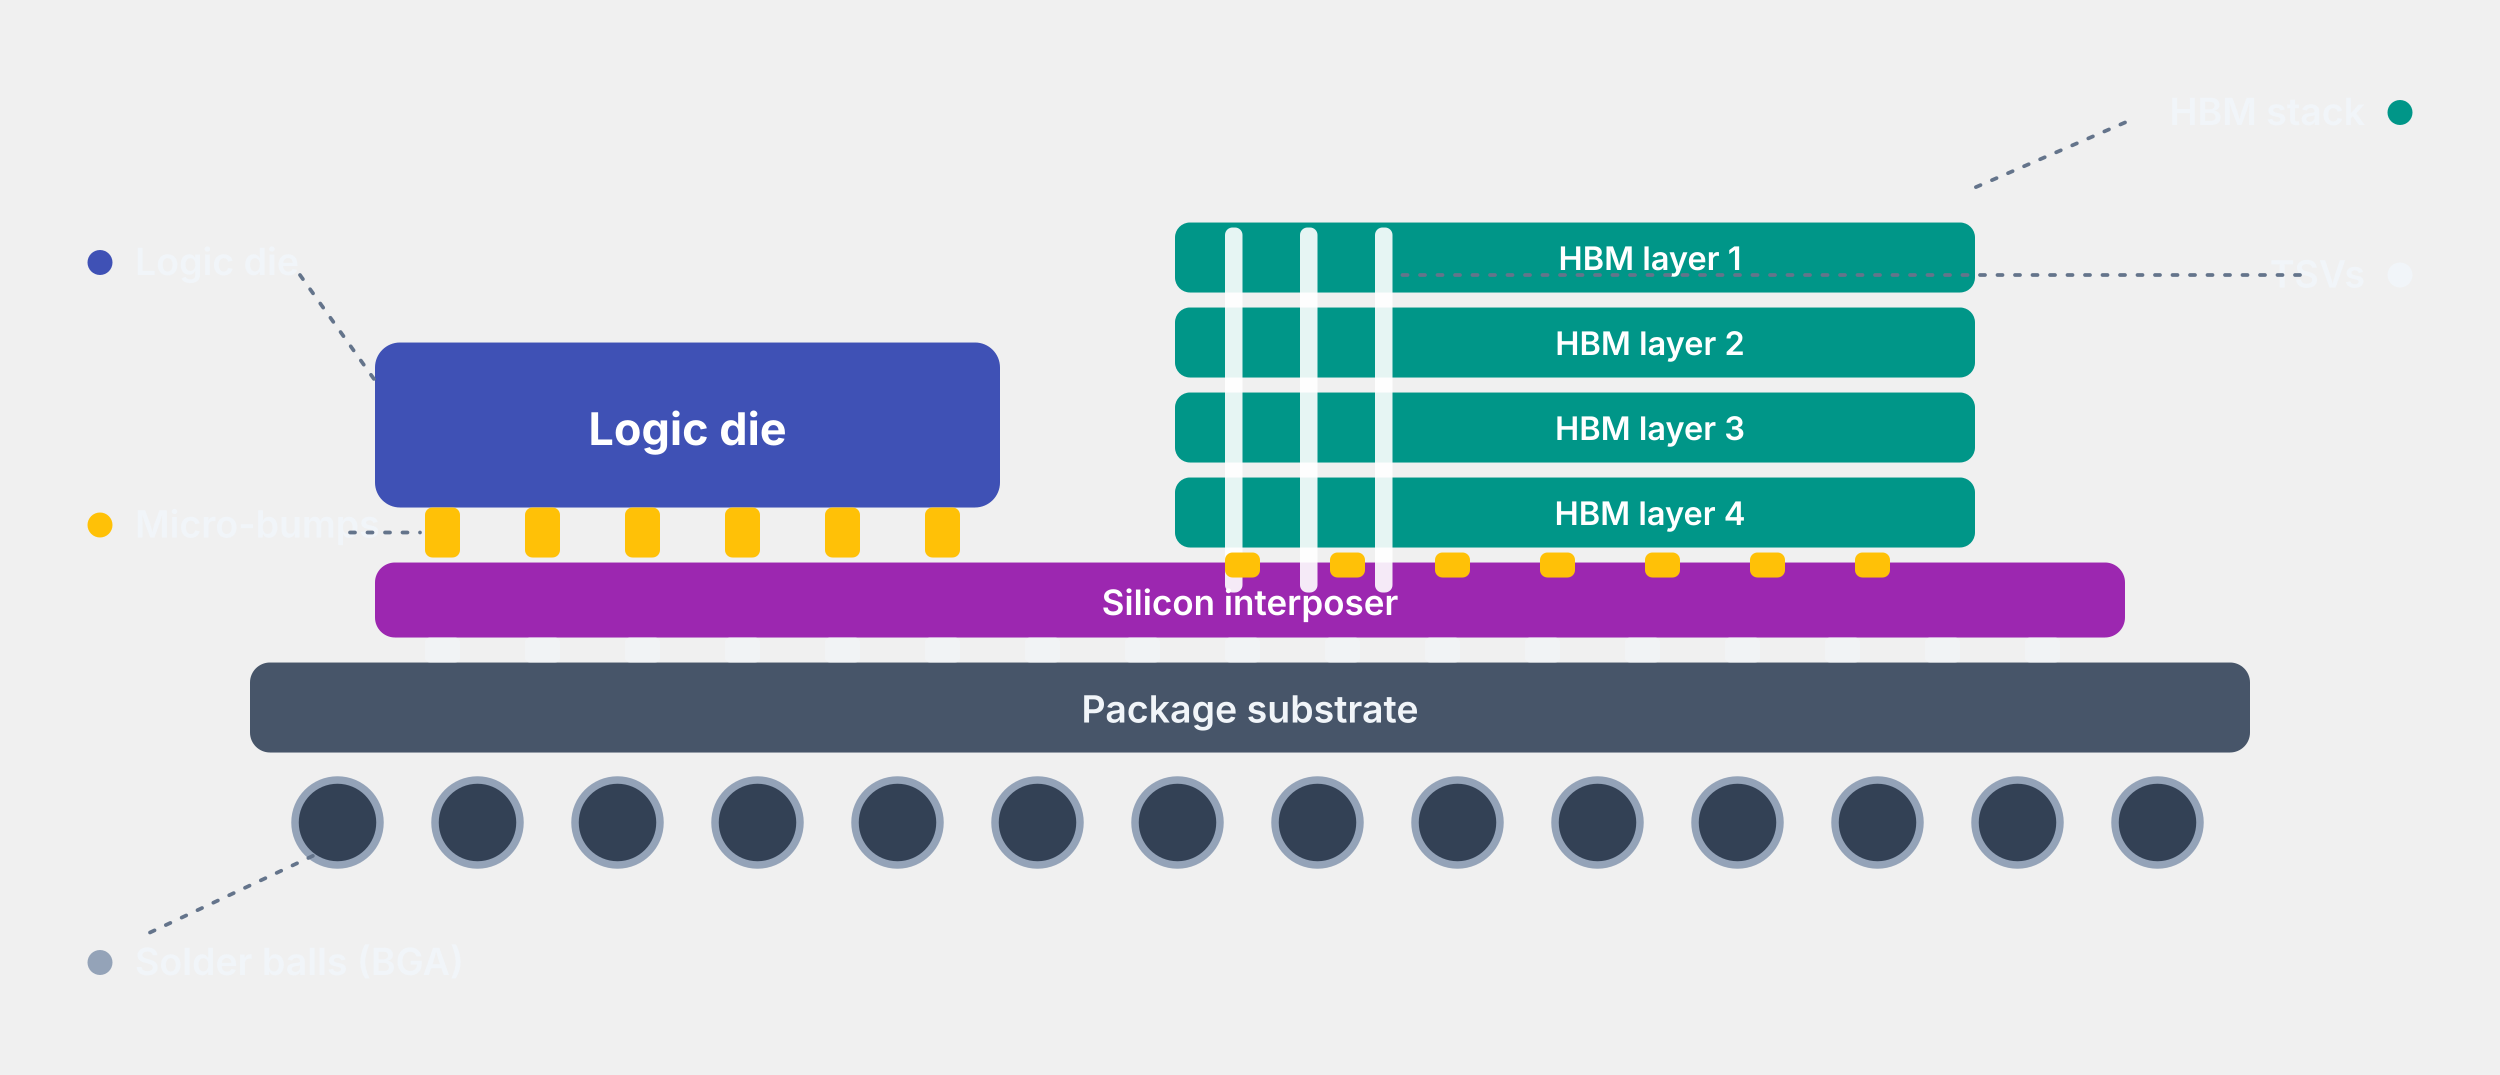
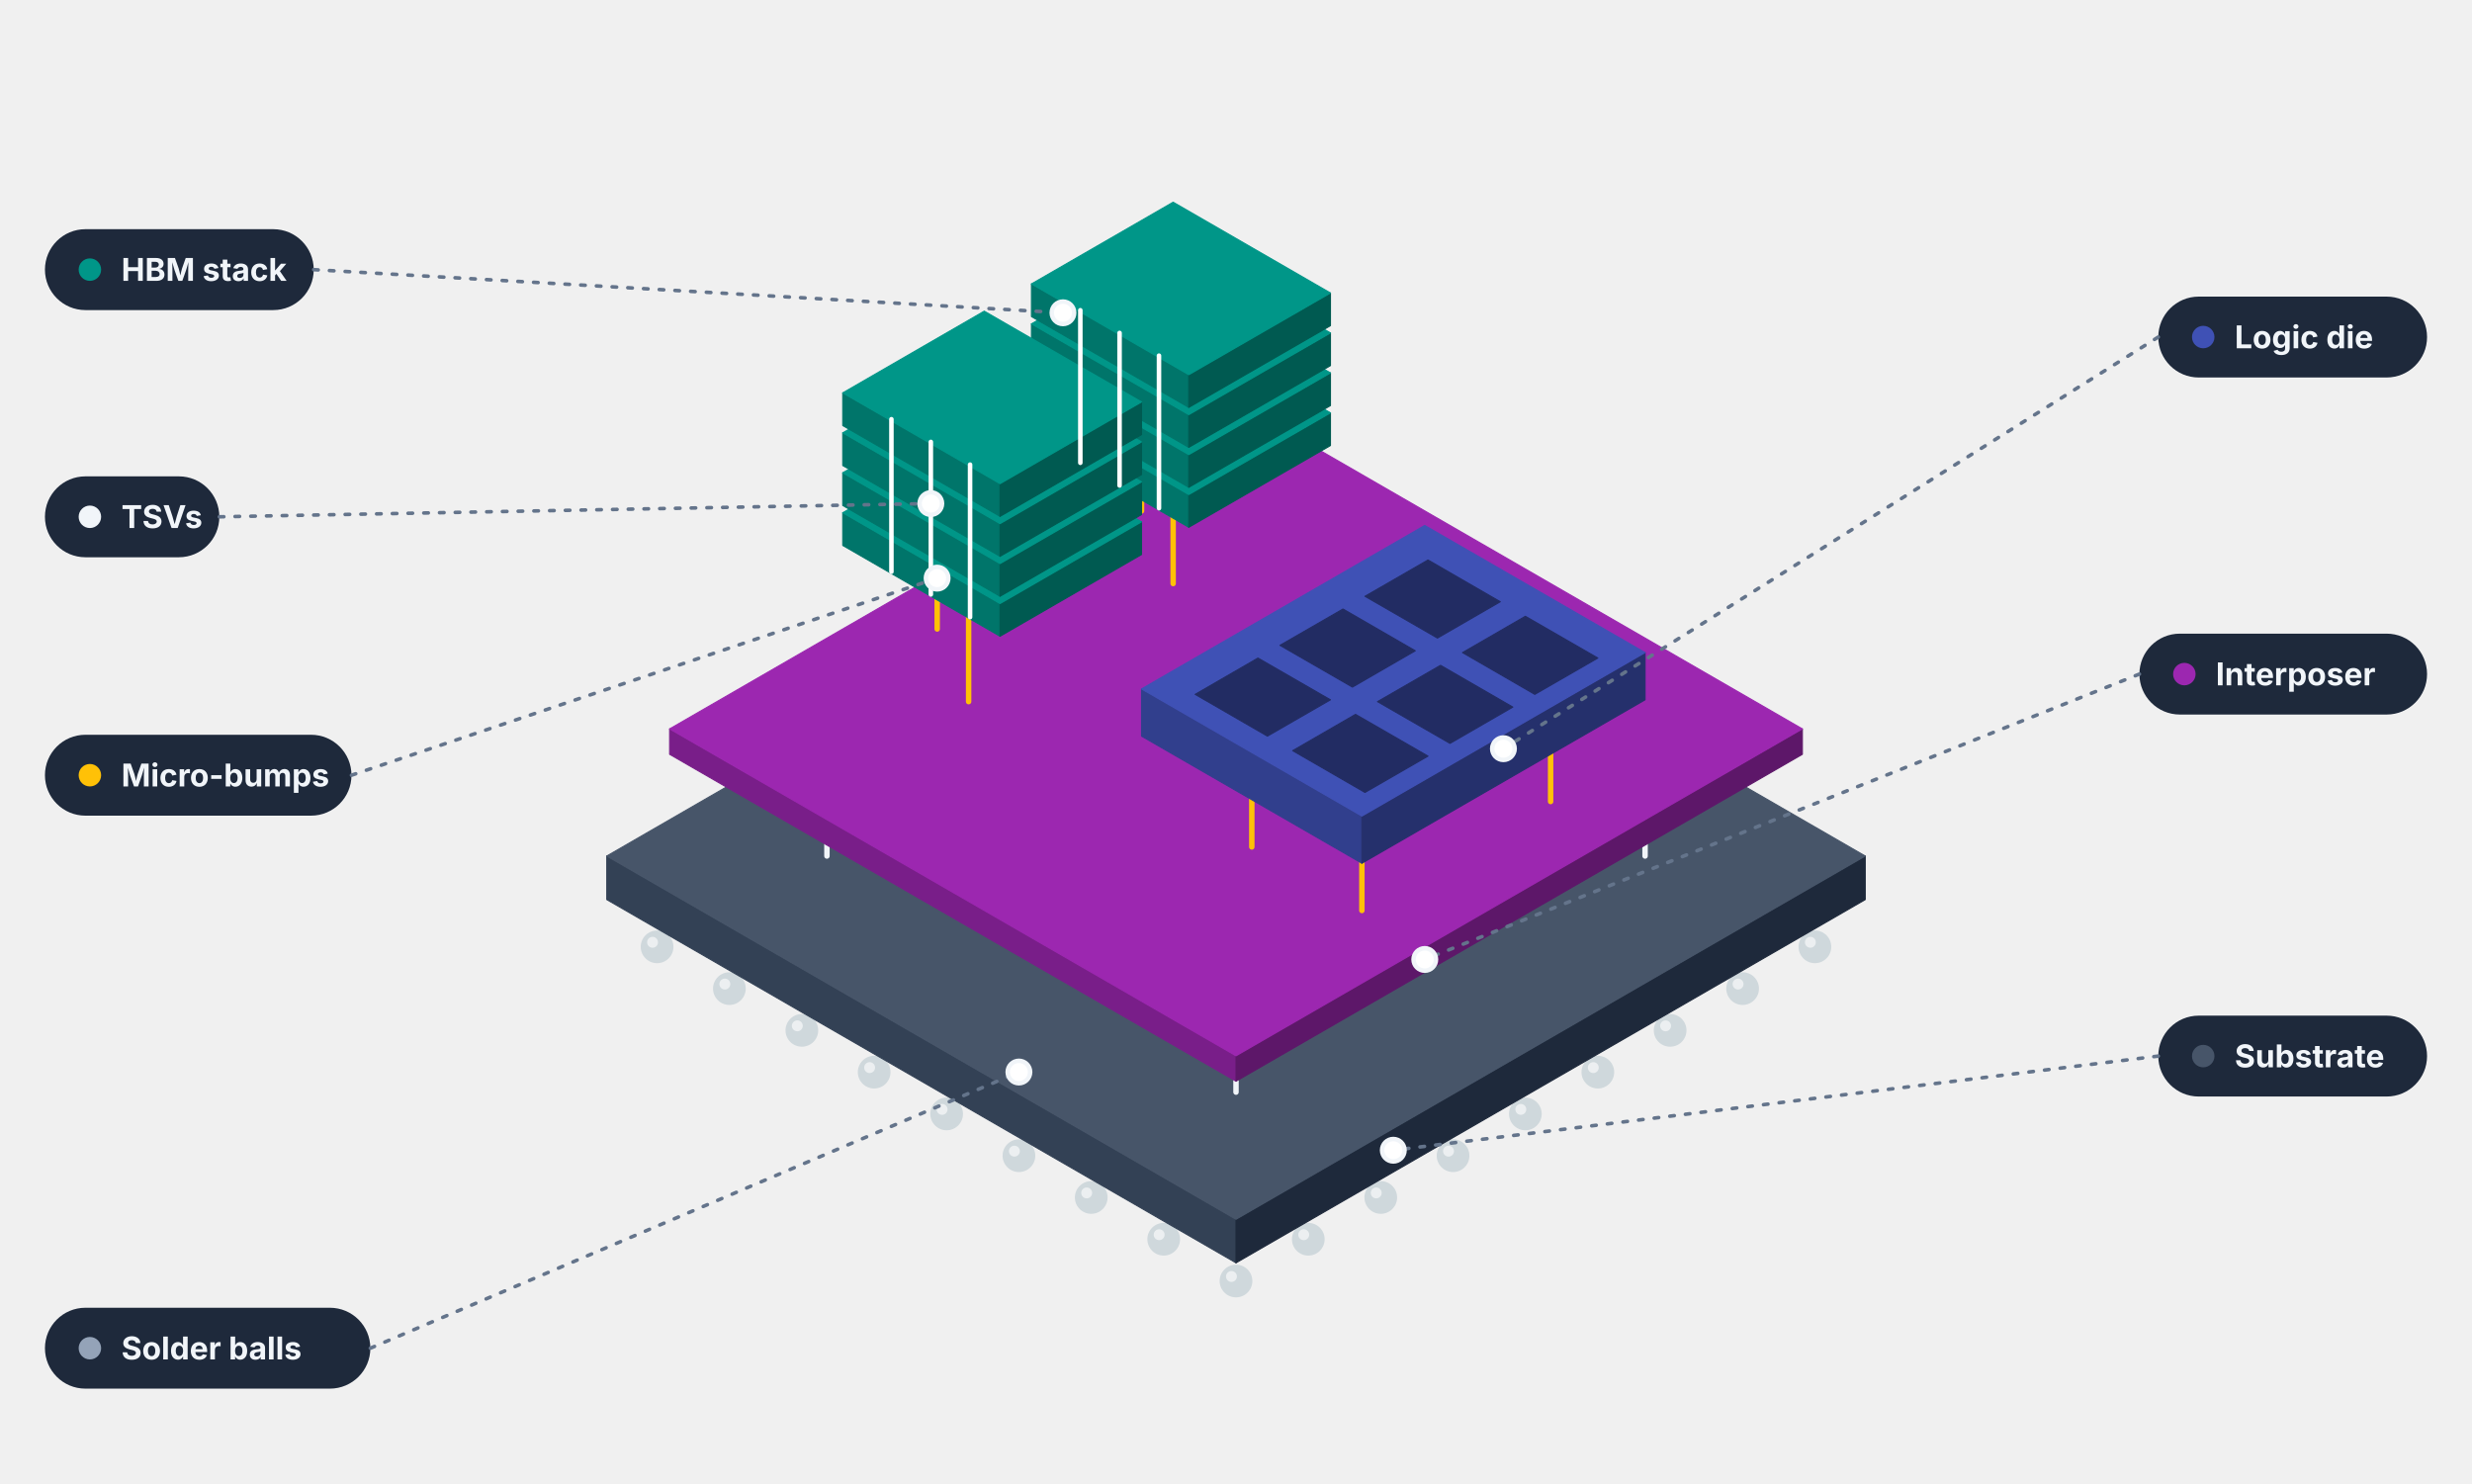
- <svg xmlns="http://www.w3.org/2000/svg" viewBox="0 0 1000 430" role="img" aria-label="Cross-section of an advanced package with logic die, HBM memory stack with TSVs, interposer, substrate and solder balls">
-   <g transform="translate(0,-95)">
-     <rect x="100.0" y="360.0" width="800.0" height="36.0" rx="8" fill="#475569" fill-opacity="1" />
-     <text x="500.0" y="384.0" font-family="Inter,ui-sans-serif,system-ui,-apple-system,'Segoe UI',Roboto,sans-serif" font-size="15" fill="#f1f5f9" text-anchor="middle" font-weight="600" letter-spacing="0">Package substrate</text>
-     <circle cx="135.0" cy="424.0" r="17" fill="#334155" fill-opacity="1" stroke="#94a3b8" stroke-width="3" />
-     <circle cx="191.0" cy="424.0" r="17" fill="#334155" fill-opacity="1" stroke="#94a3b8" stroke-width="3" />
-     <circle cx="247.0" cy="424.0" r="17" fill="#334155" fill-opacity="1" stroke="#94a3b8" stroke-width="3" />
-     <circle cx="303.0" cy="424.0" r="17" fill="#334155" fill-opacity="1" stroke="#94a3b8" stroke-width="3" />
-     <circle cx="359.0" cy="424.0" r="17" fill="#334155" fill-opacity="1" stroke="#94a3b8" stroke-width="3" />
-     <circle cx="415.0" cy="424.0" r="17" fill="#334155" fill-opacity="1" stroke="#94a3b8" stroke-width="3" />
-     <circle cx="471.0" cy="424.0" r="17" fill="#334155" fill-opacity="1" stroke="#94a3b8" stroke-width="3" />
-     <circle cx="527.0" cy="424.0" r="17" fill="#334155" fill-opacity="1" stroke="#94a3b8" stroke-width="3" />
-     <circle cx="583.0" cy="424.0" r="17" fill="#334155" fill-opacity="1" stroke="#94a3b8" stroke-width="3" />
-     <circle cx="639.0" cy="424.0" r="17" fill="#334155" fill-opacity="1" stroke="#94a3b8" stroke-width="3" />
-     <circle cx="695.0" cy="424.0" r="17" fill="#334155" fill-opacity="1" stroke="#94a3b8" stroke-width="3" />
-     <circle cx="751.0" cy="424.0" r="17" fill="#334155" fill-opacity="1" stroke="#94a3b8" stroke-width="3" />
-     <circle cx="807.0" cy="424.0" r="17" fill="#334155" fill-opacity="1" stroke="#94a3b8" stroke-width="3" />
-     <circle cx="863.0" cy="424.0" r="17" fill="#334155" fill-opacity="1" stroke="#94a3b8" stroke-width="3" />
-     <rect x="150.0" y="320.0" width="700.0" height="30.0" rx="8" fill="#9C27B0" fill-opacity="1" />
-     <text x="500.0" y="341.0" font-family="Inter,ui-sans-serif,system-ui,-apple-system,'Segoe UI',Roboto,sans-serif" font-size="14" fill="#fff" text-anchor="middle" font-weight="600" letter-spacing="0">Silicon interposer</text>
-     <rect x="170.0" y="350.0" width="14.0" height="10.0" rx="2" fill="#f1f5f9" fill-opacity="0.6" />
-     <rect x="210.0" y="350.0" width="14.0" height="10.0" rx="2" fill="#f1f5f9" fill-opacity="0.6" />
-     <rect x="250.0" y="350.0" width="14.0" height="10.0" rx="2" fill="#f1f5f9" fill-opacity="0.6" />
-     <rect x="290.0" y="350.0" width="14.0" height="10.0" rx="2" fill="#f1f5f9" fill-opacity="0.6" />
-     <rect x="330.0" y="350.0" width="14.0" height="10.0" rx="2" fill="#f1f5f9" fill-opacity="0.6" />
-     <rect x="370.0" y="350.0" width="14.0" height="10.0" rx="2" fill="#f1f5f9" fill-opacity="0.6" />
-     <rect x="410.0" y="350.0" width="14.0" height="10.0" rx="2" fill="#f1f5f9" fill-opacity="0.6" />
-     <rect x="450.0" y="350.0" width="14.0" height="10.0" rx="2" fill="#f1f5f9" fill-opacity="0.6" />
-     <rect x="490.0" y="350.0" width="14.0" height="10.0" rx="2" fill="#f1f5f9" fill-opacity="0.6" />
-     <rect x="530.0" y="350.0" width="14.0" height="10.0" rx="2" fill="#f1f5f9" fill-opacity="0.6" />
-     <rect x="570.0" y="350.0" width="14.0" height="10.0" rx="2" fill="#f1f5f9" fill-opacity="0.6" />
-     <rect x="610.0" y="350.0" width="14.0" height="10.0" rx="2" fill="#f1f5f9" fill-opacity="0.6" />
-     <rect x="650.0" y="350.0" width="14.0" height="10.0" rx="2" fill="#f1f5f9" fill-opacity="0.6" />
-     <rect x="690.0" y="350.0" width="14.0" height="10.0" rx="2" fill="#f1f5f9" fill-opacity="0.6" />
-     <rect x="730.0" y="350.0" width="14.0" height="10.0" rx="2" fill="#f1f5f9" fill-opacity="0.6" />
-     <rect x="770.0" y="350.0" width="14.0" height="10.0" rx="2" fill="#f1f5f9" fill-opacity="0.6" />
-     <rect x="810.0" y="350.0" width="14.0" height="10.0" rx="2" fill="#f1f5f9" fill-opacity="0.6" />
-     <rect x="150.0" y="232.0" width="250.0" height="66.0" rx="10" fill="#3F51B5" fill-opacity="1" />
-     <text x="275.0" y="273.0" font-family="Inter,ui-sans-serif,system-ui,-apple-system,'Segoe UI',Roboto,sans-serif" font-size="18" fill="#fff" text-anchor="middle" font-weight="700" letter-spacing="0">Logic die</text>
-     <rect x="170.0" y="298.0" width="14.0" height="20.0" rx="3" fill="#FFC107" fill-opacity="1" />
-     <rect x="210.0" y="298.0" width="14.0" height="20.0" rx="3" fill="#FFC107" fill-opacity="1" />
-     <rect x="250.0" y="298.0" width="14.0" height="20.0" rx="3" fill="#FFC107" fill-opacity="1" />
-     <rect x="290.0" y="298.0" width="14.0" height="20.0" rx="3" fill="#FFC107" fill-opacity="1" />
-     <rect x="330.0" y="298.0" width="14.0" height="20.0" rx="3" fill="#FFC107" fill-opacity="1" />
-     <rect x="370.0" y="298.0" width="14.0" height="20.0" rx="3" fill="#FFC107" fill-opacity="1" />
-     <rect x="470.0" y="286.0" width="320.0" height="28.0" rx="6" fill="#009688" fill-opacity="1" />
-     <text x="660.0" y="305.0" font-family="Inter,ui-sans-serif,system-ui,-apple-system,'Segoe UI',Roboto,sans-serif" font-size="13" fill="#fff" text-anchor="middle" font-weight="600" letter-spacing="0">HBM layer 4</text>
-     <rect x="470.0" y="252.0" width="320.0" height="28.0" rx="6" fill="#009688" fill-opacity="1" />
-     <text x="660.0" y="271.0" font-family="Inter,ui-sans-serif,system-ui,-apple-system,'Segoe UI',Roboto,sans-serif" font-size="13" fill="#fff" text-anchor="middle" font-weight="600" letter-spacing="0">HBM layer 3</text>
-     <rect x="470.0" y="218.0" width="320.0" height="28.0" rx="6" fill="#009688" fill-opacity="1" />
-     <text x="660.0" y="237.0" font-family="Inter,ui-sans-serif,system-ui,-apple-system,'Segoe UI',Roboto,sans-serif" font-size="13" fill="#fff" text-anchor="middle" font-weight="600" letter-spacing="0">HBM layer 2</text>
-     <rect x="470.0" y="184.0" width="320.0" height="28.0" rx="6" fill="#009688" fill-opacity="1" />
-     <text x="660.0" y="203.0" font-family="Inter,ui-sans-serif,system-ui,-apple-system,'Segoe UI',Roboto,sans-serif" font-size="13" fill="#fff" text-anchor="middle" font-weight="600" letter-spacing="0">HBM layer 1</text>
-     <rect x="490.0" y="186.0" width="7.0" height="146.0" rx="3" fill="#fff" fill-opacity="0.9" />
-     <rect x="520.0" y="186.0" width="7.0" height="146.0" rx="3" fill="#fff" fill-opacity="0.9" />
-     <rect x="550.0" y="186.0" width="7.0" height="146.0" rx="3" fill="#fff" fill-opacity="0.9" />
-     <rect x="490.0" y="316.0" width="14.0" height="10.0" rx="3" fill="#FFC107" fill-opacity="1" />
-     <rect x="532.0" y="316.0" width="14.0" height="10.0" rx="3" fill="#FFC107" fill-opacity="1" />
-     <rect x="574.0" y="316.0" width="14.0" height="10.0" rx="3" fill="#FFC107" fill-opacity="1" />
-     <rect x="616.0" y="316.0" width="14.0" height="10.0" rx="3" fill="#FFC107" fill-opacity="1" />
-     <rect x="658.0" y="316.0" width="14.0" height="10.0" rx="3" fill="#FFC107" fill-opacity="1" />
-     <rect x="700.0" y="316.0" width="14.0" height="10.0" rx="3" fill="#FFC107" fill-opacity="1" />
-     <rect x="742.0" y="316.0" width="14.0" height="10.0" rx="3" fill="#FFC107" fill-opacity="1" />
-     <circle cx="960.0" cy="140.0" r="5" fill="#009688" fill-opacity="1" />
-     <text x="946.0" y="145.0" font-family="Inter,ui-sans-serif,system-ui,-apple-system,'Segoe UI',Roboto,sans-serif" font-size="15" fill="#f1f5f9" text-anchor="end" font-weight="600" letter-spacing="0">HBM stack</text>
-     <line x1="850.0" y1="144.0" x2="790.0" y2="170.0" stroke="#64748b" stroke-width="1.5" stroke-linecap="round" stroke-dasharray="2 5" />
-     <circle cx="960.0" cy="205.0" r="5" fill="#f1f5f9" fill-opacity="1" />
-     <text x="946.0" y="210.0" font-family="Inter,ui-sans-serif,system-ui,-apple-system,'Segoe UI',Roboto,sans-serif" font-size="15" fill="#f1f5f9" text-anchor="end" font-weight="600" letter-spacing="0">TSVs</text>
-     <line x1="920.0" y1="205.0" x2="557.0" y2="205.0" stroke="#64748b" stroke-width="1.5" stroke-linecap="round" stroke-dasharray="2 5" />
-     <circle cx="40.0" cy="200.0" r="5" fill="#3F51B5" fill-opacity="1" />
-     <text x="54.0" y="205.0" font-family="Inter,ui-sans-serif,system-ui,-apple-system,'Segoe UI',Roboto,sans-serif" font-size="15" fill="#f1f5f9" text-anchor="start" font-weight="600" letter-spacing="0">Logic die</text>
-     <line x1="120.0" y1="205.0" x2="152.0" y2="250.0" stroke="#64748b" stroke-width="1.5" stroke-linecap="round" stroke-dasharray="2 5" />
-     <circle cx="40.0" cy="305.0" r="5" fill="#FFC107" fill-opacity="1" />
-     <text x="54.0" y="310.0" font-family="Inter,ui-sans-serif,system-ui,-apple-system,'Segoe UI',Roboto,sans-serif" font-size="15" fill="#f1f5f9" text-anchor="start" font-weight="600" letter-spacing="0">Micro-bumps</text>
-     <line x1="140.0" y1="308.0" x2="168.0" y2="308.0" stroke="#64748b" stroke-width="1.5" stroke-linecap="round" stroke-dasharray="2 5" />
-     <circle cx="40.0" cy="480.0" r="5" fill="#94a3b8" fill-opacity="1" />
-     <text x="54.0" y="485.0" font-family="Inter,ui-sans-serif,system-ui,-apple-system,'Segoe UI',Roboto,sans-serif" font-size="15" fill="#f1f5f9" text-anchor="start" font-weight="600" letter-spacing="0">Solder balls (BGA)</text>
-     <line x1="60.0" y1="468.0" x2="128.0" y2="436.0" stroke="#64748b" stroke-width="1.5" stroke-linecap="round" stroke-dasharray="2 5" />
+ <svg xmlns="http://www.w3.org/2000/svg" viewBox="0 0 1100 660" role="img" aria-label="Exploded isometric view of an advanced package: logic die, HBM stacks with TSVs, interposer, substrate and solder balls">
+   <g transform="translate(550.0,238.7) scale(0.8083)">
+     <circle cx="0.0" cy="42.0" r="9" fill="#CFD8DC" fill-opacity="1" />
+     <circle cx="-2.5" cy="39.5" r="3" fill="#ffffff" fill-opacity="0.6" />
+     <circle cx="-39.8" cy="65.0" r="9" fill="#CFD8DC" fill-opacity="1" />
+     <circle cx="-42.3" cy="62.5" r="3" fill="#ffffff" fill-opacity="0.6" />
+     <circle cx="39.8" cy="65.0" r="9" fill="#CFD8DC" fill-opacity="1" />
+     <circle cx="37.3" cy="62.5" r="3" fill="#ffffff" fill-opacity="0.6" />
+     <circle cx="-79.7" cy="88.0" r="9" fill="#CFD8DC" fill-opacity="1" />
+     <circle cx="-82.2" cy="85.5" r="3" fill="#ffffff" fill-opacity="0.6" />
+     <circle cx="0.0" cy="88.0" r="9" fill="#CFD8DC" fill-opacity="1" />
+     <circle cx="-2.5" cy="85.5" r="3" fill="#ffffff" fill-opacity="0.6" />
+     <circle cx="79.7" cy="88.0" r="9" fill="#CFD8DC" fill-opacity="1" />
+     <circle cx="77.2" cy="85.5" r="3" fill="#ffffff" fill-opacity="0.6" />
+     <circle cx="-119.5" cy="111.0" r="9" fill="#CFD8DC" fill-opacity="1" />
+     <circle cx="-122.0" cy="108.5" r="3" fill="#ffffff" fill-opacity="0.6" />
+     <circle cx="-39.8" cy="111.0" r="9" fill="#CFD8DC" fill-opacity="1" />
+     <circle cx="-42.3" cy="108.5" r="3" fill="#ffffff" fill-opacity="0.6" />
+     <circle cx="39.8" cy="111.0" r="9" fill="#CFD8DC" fill-opacity="1" />
+     <circle cx="37.3" cy="108.5" r="3" fill="#ffffff" fill-opacity="0.6" />
+     <circle cx="119.5" cy="111.0" r="9" fill="#CFD8DC" fill-opacity="1" />
+     <circle cx="117.0" cy="108.5" r="3" fill="#ffffff" fill-opacity="0.6" />
+     <circle cx="-159.3" cy="134.0" r="9" fill="#CFD8DC" fill-opacity="1" />
+     <circle cx="-161.8" cy="131.5" r="3" fill="#ffffff" fill-opacity="0.6" />
+     <circle cx="-79.7" cy="134.0" r="9" fill="#CFD8DC" fill-opacity="1" />
+     <circle cx="-82.2" cy="131.5" r="3" fill="#ffffff" fill-opacity="0.6" />
+     <circle cx="0.0" cy="134.0" r="9" fill="#CFD8DC" fill-opacity="1" />
+     <circle cx="-2.5" cy="131.5" r="3" fill="#ffffff" fill-opacity="0.6" />
+     <circle cx="79.7" cy="134.0" r="9" fill="#CFD8DC" fill-opacity="1" />
+     <circle cx="77.2" cy="131.5" r="3" fill="#ffffff" fill-opacity="0.6" />
+     <circle cx="159.3" cy="134.0" r="9" fill="#CFD8DC" fill-opacity="1" />
+     <circle cx="156.8" cy="131.5" r="3" fill="#ffffff" fill-opacity="0.6" />
+     <circle cx="-199.2" cy="157.0" r="9" fill="#CFD8DC" fill-opacity="1" />
+     <circle cx="-201.7" cy="154.5" r="3" fill="#ffffff" fill-opacity="0.6" />
+     <circle cx="-119.5" cy="157.0" r="9" fill="#CFD8DC" fill-opacity="1" />
+     <circle cx="-122.0" cy="154.5" r="3" fill="#ffffff" fill-opacity="0.6" />
+     <circle cx="-39.8" cy="157.0" r="9" fill="#CFD8DC" fill-opacity="1" />
+     <circle cx="-42.3" cy="154.5" r="3" fill="#ffffff" fill-opacity="0.6" />
+     <circle cx="39.8" cy="157.0" r="9" fill="#CFD8DC" fill-opacity="1" />
+     <circle cx="37.3" cy="154.5" r="3" fill="#ffffff" fill-opacity="0.6" />
+     <circle cx="119.5" cy="157.0" r="9" fill="#CFD8DC" fill-opacity="1" />
+     <circle cx="117.0" cy="154.5" r="3" fill="#ffffff" fill-opacity="0.6" />
+     <circle cx="199.2" cy="157.0" r="9" fill="#CFD8DC" fill-opacity="1" />
+     <circle cx="196.7" cy="154.5" r="3" fill="#ffffff" fill-opacity="0.6" />
+     <circle cx="-239.0" cy="180.0" r="9" fill="#CFD8DC" fill-opacity="1" />
+     <circle cx="-241.5" cy="177.5" r="3" fill="#ffffff" fill-opacity="0.6" />
+     <circle cx="-159.3" cy="180.0" r="9" fill="#CFD8DC" fill-opacity="1" />
+     <circle cx="-161.8" cy="177.5" r="3" fill="#ffffff" fill-opacity="0.6" />
+     <circle cx="-79.7" cy="180.0" r="9" fill="#CFD8DC" fill-opacity="1" />
+     <circle cx="-82.2" cy="177.5" r="3" fill="#ffffff" fill-opacity="0.6" />
+     <circle cx="0.0" cy="180.0" r="9" fill="#CFD8DC" fill-opacity="1" />
+     <circle cx="-2.5" cy="177.5" r="3" fill="#ffffff" fill-opacity="0.6" />
+     <circle cx="79.7" cy="180.0" r="9" fill="#CFD8DC" fill-opacity="1" />
+     <circle cx="77.2" cy="177.5" r="3" fill="#ffffff" fill-opacity="0.6" />
+     <circle cx="159.3" cy="180.0" r="9" fill="#CFD8DC" fill-opacity="1" />
+     <circle cx="156.8" cy="177.5" r="3" fill="#ffffff" fill-opacity="0.6" />
+     <circle cx="239.0" cy="180.0" r="9" fill="#CFD8DC" fill-opacity="1" />
+     <circle cx="236.5" cy="177.5" r="3" fill="#ffffff" fill-opacity="0.6" />
+     <circle cx="-278.9" cy="203.0" r="9" fill="#CFD8DC" fill-opacity="1" />
+     <circle cx="-281.4" cy="200.5" r="3" fill="#ffffff" fill-opacity="0.6" />
+     <circle cx="-199.2" cy="203.0" r="9" fill="#CFD8DC" fill-opacity="1" />
+     <circle cx="-201.7" cy="200.5" r="3" fill="#ffffff" fill-opacity="0.6" />
+     <circle cx="-119.5" cy="203.0" r="9" fill="#CFD8DC" fill-opacity="1" />
+     <circle cx="-122.0" cy="200.5" r="3" fill="#ffffff" fill-opacity="0.6" />
+     <circle cx="-39.8" cy="203.0" r="9" fill="#CFD8DC" fill-opacity="1" />
+     <circle cx="-42.3" cy="200.5" r="3" fill="#ffffff" fill-opacity="0.6" />
+     <circle cx="39.8" cy="203.0" r="9" fill="#CFD8DC" fill-opacity="1" />
+     <circle cx="37.3" cy="200.5" r="3" fill="#ffffff" fill-opacity="0.6" />
+     <circle cx="119.5" cy="203.0" r="9" fill="#CFD8DC" fill-opacity="1" />
+     <circle cx="117.0" cy="200.5" r="3" fill="#ffffff" fill-opacity="0.6" />
+     <circle cx="199.2" cy="203.0" r="9" fill="#CFD8DC" fill-opacity="1" />
+     <circle cx="196.7" cy="200.5" r="3" fill="#ffffff" fill-opacity="0.6" />
+     <circle cx="278.9" cy="203.0" r="9" fill="#CFD8DC" fill-opacity="1" />
+     <circle cx="276.4" cy="200.5" r="3" fill="#ffffff" fill-opacity="0.6" />
+     <circle cx="-318.7" cy="226.0" r="9" fill="#CFD8DC" fill-opacity="1" />
+     <circle cx="-321.2" cy="223.5" r="3" fill="#ffffff" fill-opacity="0.6" />
+     <circle cx="-239.0" cy="226.0" r="9" fill="#CFD8DC" fill-opacity="1" />
+     <circle cx="-241.5" cy="223.5" r="3" fill="#ffffff" fill-opacity="0.6" />
+     <circle cx="-159.3" cy="226.0" r="9" fill="#CFD8DC" fill-opacity="1" />
+     <circle cx="-161.8" cy="223.5" r="3" fill="#ffffff" fill-opacity="0.6" />
+     <circle cx="-79.7" cy="226.0" r="9" fill="#CFD8DC" fill-opacity="1" />
+     <circle cx="-82.2" cy="223.5" r="3" fill="#ffffff" fill-opacity="0.6" />
+     <circle cx="0.0" cy="226.0" r="9" fill="#CFD8DC" fill-opacity="1" />
+     <circle cx="-2.5" cy="223.5" r="3" fill="#ffffff" fill-opacity="0.6" />
+     <circle cx="79.7" cy="226.0" r="9" fill="#CFD8DC" fill-opacity="1" />
+     <circle cx="77.2" cy="223.5" r="3" fill="#ffffff" fill-opacity="0.6" />
+     <circle cx="159.3" cy="226.0" r="9" fill="#CFD8DC" fill-opacity="1" />
+     <circle cx="156.8" cy="223.5" r="3" fill="#ffffff" fill-opacity="0.6" />
+     <circle cx="239.0" cy="226.0" r="9" fill="#CFD8DC" fill-opacity="1" />
+     <circle cx="236.5" cy="223.5" r="3" fill="#ffffff" fill-opacity="0.6" />
+     <circle cx="318.7" cy="226.0" r="9" fill="#CFD8DC" fill-opacity="1" />
+     <circle cx="316.2" cy="223.5" r="3" fill="#ffffff" fill-opacity="0.6" />
+     <circle cx="-278.9" cy="249.0" r="9" fill="#CFD8DC" fill-opacity="1" />
+     <circle cx="-281.4" cy="246.5" r="3" fill="#ffffff" fill-opacity="0.6" />
+     <circle cx="-199.2" cy="249.0" r="9" fill="#CFD8DC" fill-opacity="1" />
+     <circle cx="-201.7" cy="246.5" r="3" fill="#ffffff" fill-opacity="0.6" />
+     <circle cx="-119.5" cy="249.0" r="9" fill="#CFD8DC" fill-opacity="1" />
+     <circle cx="-122.0" cy="246.5" r="3" fill="#ffffff" fill-opacity="0.6" />
+     <circle cx="-39.8" cy="249.0" r="9" fill="#CFD8DC" fill-opacity="1" />
+     <circle cx="-42.3" cy="246.5" r="3" fill="#ffffff" fill-opacity="0.6" />
+     <circle cx="39.8" cy="249.0" r="9" fill="#CFD8DC" fill-opacity="1" />
+     <circle cx="37.3" cy="246.5" r="3" fill="#ffffff" fill-opacity="0.6" />
+     <circle cx="119.5" cy="249.0" r="9" fill="#CFD8DC" fill-opacity="1" />
+     <circle cx="117.0" cy="246.5" r="3" fill="#ffffff" fill-opacity="0.6" />
+     <circle cx="199.2" cy="249.0" r="9" fill="#CFD8DC" fill-opacity="1" />
+     <circle cx="196.7" cy="246.5" r="3" fill="#ffffff" fill-opacity="0.6" />
+     <circle cx="278.9" cy="249.0" r="9" fill="#CFD8DC" fill-opacity="1" />
+     <circle cx="276.4" cy="246.5" r="3" fill="#ffffff" fill-opacity="0.6" />
+     <circle cx="-239.0" cy="272.0" r="9" fill="#CFD8DC" fill-opacity="1" />
+     <circle cx="-241.5" cy="269.5" r="3" fill="#ffffff" fill-opacity="0.6" />
+     <circle cx="-159.3" cy="272.0" r="9" fill="#CFD8DC" fill-opacity="1" />
+     <circle cx="-161.8" cy="269.5" r="3" fill="#ffffff" fill-opacity="0.6" />
+     <circle cx="-79.7" cy="272.0" r="9" fill="#CFD8DC" fill-opacity="1" />
+     <circle cx="-82.2" cy="269.5" r="3" fill="#ffffff" fill-opacity="0.6" />
+     <circle cx="0.0" cy="272.0" r="9" fill="#CFD8DC" fill-opacity="1" />
+     <circle cx="-2.5" cy="269.5" r="3" fill="#ffffff" fill-opacity="0.6" />
+     <circle cx="79.7" cy="272.0" r="9" fill="#CFD8DC" fill-opacity="1" />
+     <circle cx="77.2" cy="269.5" r="3" fill="#ffffff" fill-opacity="0.6" />
+     <circle cx="159.3" cy="272.0" r="9" fill="#CFD8DC" fill-opacity="1" />
+     <circle cx="156.8" cy="269.5" r="3" fill="#ffffff" fill-opacity="0.6" />
+     <circle cx="239.0" cy="272.0" r="9" fill="#CFD8DC" fill-opacity="1" />
+     <circle cx="236.5" cy="269.5" r="3" fill="#ffffff" fill-opacity="0.6" />
+     <circle cx="-199.2" cy="295.0" r="9" fill="#CFD8DC" fill-opacity="1" />
+     <circle cx="-201.7" cy="292.5" r="3" fill="#ffffff" fill-opacity="0.6" />
+     <circle cx="-119.5" cy="295.0" r="9" fill="#CFD8DC" fill-opacity="1" />
+     <circle cx="-122.0" cy="292.5" r="3" fill="#ffffff" fill-opacity="0.6" />
+     <circle cx="-39.8" cy="295.0" r="9" fill="#CFD8DC" fill-opacity="1" />
+     <circle cx="-42.3" cy="292.5" r="3" fill="#ffffff" fill-opacity="0.6" />
+     <circle cx="39.8" cy="295.0" r="9" fill="#CFD8DC" fill-opacity="1" />
+     <circle cx="37.3" cy="292.5" r="3" fill="#ffffff" fill-opacity="0.6" />
+     <circle cx="119.5" cy="295.0" r="9" fill="#CFD8DC" fill-opacity="1" />
+     <circle cx="117.0" cy="292.5" r="3" fill="#ffffff" fill-opacity="0.6" />
+     <circle cx="199.2" cy="295.0" r="9" fill="#CFD8DC" fill-opacity="1" />
+     <circle cx="196.7" cy="292.5" r="3" fill="#ffffff" fill-opacity="0.6" />
+     <circle cx="-159.3" cy="318.0" r="9" fill="#CFD8DC" fill-opacity="1" />
+     <circle cx="-161.8" cy="315.5" r="3" fill="#ffffff" fill-opacity="0.6" />
+     <circle cx="-79.7" cy="318.0" r="9" fill="#CFD8DC" fill-opacity="1" />
+     <circle cx="-82.2" cy="315.5" r="3" fill="#ffffff" fill-opacity="0.6" />
+     <circle cx="0.0" cy="318.0" r="9" fill="#CFD8DC" fill-opacity="1" />
+     <circle cx="-2.5" cy="315.5" r="3" fill="#ffffff" fill-opacity="0.6" />
+     <circle cx="79.7" cy="318.0" r="9" fill="#CFD8DC" fill-opacity="1" />
+     <circle cx="77.2" cy="315.5" r="3" fill="#ffffff" fill-opacity="0.6" />
+     <circle cx="159.3" cy="318.0" r="9" fill="#CFD8DC" fill-opacity="1" />
+     <circle cx="156.8" cy="315.5" r="3" fill="#ffffff" fill-opacity="0.6" />
+     <circle cx="-119.5" cy="341.0" r="9" fill="#CFD8DC" fill-opacity="1" />
+     <circle cx="-122.0" cy="338.5" r="3" fill="#ffffff" fill-opacity="0.6" />
+     <circle cx="-39.8" cy="341.0" r="9" fill="#CFD8DC" fill-opacity="1" />
+     <circle cx="-42.3" cy="338.5" r="3" fill="#ffffff" fill-opacity="0.6" />
+     <circle cx="39.8" cy="341.0" r="9" fill="#CFD8DC" fill-opacity="1" />
+     <circle cx="37.3" cy="338.5" r="3" fill="#ffffff" fill-opacity="0.6" />
+     <circle cx="119.5" cy="341.0" r="9" fill="#CFD8DC" fill-opacity="1" />
+     <circle cx="117.0" cy="338.5" r="3" fill="#ffffff" fill-opacity="0.6" />
+     <circle cx="-79.7" cy="364.0" r="9" fill="#CFD8DC" fill-opacity="1" />
+     <circle cx="-82.2" cy="361.5" r="3" fill="#ffffff" fill-opacity="0.6" />
+     <circle cx="0.0" cy="364.0" r="9" fill="#CFD8DC" fill-opacity="1" />
+     <circle cx="-2.5" cy="361.5" r="3" fill="#ffffff" fill-opacity="0.6" />
+     <circle cx="79.7" cy="364.0" r="9" fill="#CFD8DC" fill-opacity="1" />
+     <circle cx="77.2" cy="361.5" r="3" fill="#ffffff" fill-opacity="0.6" />
+     <circle cx="-39.8" cy="387.0" r="9" fill="#CFD8DC" fill-opacity="1" />
+     <circle cx="-42.3" cy="384.5" r="3" fill="#ffffff" fill-opacity="0.6" />
+     <circle cx="39.8" cy="387.0" r="9" fill="#CFD8DC" fill-opacity="1" />
+     <circle cx="37.3" cy="384.5" r="3" fill="#ffffff" fill-opacity="0.6" />
+     <circle cx="0.0" cy="410.0" r="9" fill="#CFD8DC" fill-opacity="1" />
+     <circle cx="-2.5" cy="407.5" r="3" fill="#ffffff" fill-opacity="0.6" />
+     <polygon points="-346.4,176.0 0.0,376.0 0.0,400.0 -346.4,200.0" fill="#334155" fill-opacity="1" stroke="#334155" stroke-width=".6" stroke-linejoin="round" />
+     <polygon points="346.4,176.0 0.0,376.0 0.0,400.0 346.4,200.0" fill="#1e293b" fill-opacity="1" stroke="#1e293b" stroke-width=".6" stroke-linejoin="round" />
+     <polygon points="0.0,-24.0 346.4,176.0 0.0,376.0 -346.4,176.0" fill="#475569" fill-opacity="1" stroke="#475569" stroke-width=".6" stroke-linejoin="round" />
+     <line x1="0.0" y1="46.0" x2="0.0" y2="-10.0" stroke="#f1f5f9" stroke-width="3" stroke-linecap="round" />
+     <line x1="225.2" y1="176.0" x2="225.2" y2="120.0" stroke="#f1f5f9" stroke-width="3" stroke-linecap="round" />
+     <line x1="-225.2" y1="176.0" x2="-225.2" y2="120.0" stroke="#f1f5f9" stroke-width="3" stroke-linecap="round" />
+     <line x1="0.0" y1="306.0" x2="0.0" y2="250.0" stroke="#f1f5f9" stroke-width="3" stroke-linecap="round" />
+     <line x1="0.0" y1="176.0" x2="0.0" y2="120.0" stroke="#f1f5f9" stroke-width="3" stroke-linecap="round" />
+     <line x1="112.6" y1="111.0" x2="112.6" y2="55.0" stroke="#f1f5f9" stroke-width="3" stroke-linecap="round" />
+     <line x1="-112.6" y1="111.0" x2="-112.6" y2="55.0" stroke="#f1f5f9" stroke-width="3" stroke-linecap="round" />
+     <polygon points="-311.8,106.0 0.0,286.0 0.0,300.0 -311.8,120.0" fill="#791e89" fill-opacity="1" stroke="#791e89" stroke-width=".6" stroke-linejoin="round" />
+     <polygon points="311.8,106.0 0.0,286.0 0.0,300.0 311.8,120.0" fill="#5d1769" fill-opacity="1" stroke="#5d1769" stroke-width=".6" stroke-linejoin="round" />
+     <polygon points="0.0,-74.0 311.8,106.0 0.0,286.0 -311.8,106.0" fill="#9C27B0" fill-opacity="1" stroke="#9C27B0" stroke-width=".6" stroke-linejoin="round" />
+     <line x1="112.6" y1="111.0" x2="112.6" y2="55.0" stroke="#FFC107" stroke-width="3" stroke-linecap="round" />
+     <line x1="173.2" y1="146.0" x2="173.2" y2="90.0" stroke="#FFC107" stroke-width="3" stroke-linecap="round" />
+     <line x1="8.7" y1="171.0" x2="8.7" y2="115.0" stroke="#FFC107" stroke-width="3" stroke-linecap="round" />
+     <line x1="69.3" y1="206.0" x2="69.3" y2="150.0" stroke="#FFC107" stroke-width="3" stroke-linecap="round" />
+     <line x1="-52.0" y1="-14.0" x2="-52.0" y2="-70.0" stroke="#FFC107" stroke-width="3" stroke-linecap="round" />
+     <line x1="-34.6" y1="26.0" x2="-34.6" y2="-30.0" stroke="#FFC107" stroke-width="3" stroke-linecap="round" />
+     <line x1="-164.5" y1="51.0" x2="-164.5" y2="-5.0" stroke="#FFC107" stroke-width="3" stroke-linecap="round" />
+     <line x1="-147.2" y1="91.0" x2="-147.2" y2="35.0" stroke="#FFC107" stroke-width="3" stroke-linecap="round" />
+     <polygon points="-112.6,-73.0 -26.0,-23.0 -26.0,-5.0 -112.6,-55.0" fill="#00756a" fill-opacity="1" stroke="#00756a" stroke-width=".6" stroke-linejoin="round" />
+     <polygon points="52.0,-68.0 -26.0,-23.0 -26.0,-5.0 52.0,-50.0" fill="#005a51" fill-opacity="1" stroke="#005a51" stroke-width=".6" stroke-linejoin="round" />
+     <polygon points="-34.6,-118.0 52.0,-68.0 -26.0,-23.0 -112.6,-73.0" fill="#009688" fill-opacity="1" stroke="#009688" stroke-width=".6" stroke-linejoin="round" />
+     <polygon points="-112.6,-95.0 -26.0,-45.0 -26.0,-27.0 -112.6,-77.0" fill="#00756a" fill-opacity="1" stroke="#00756a" stroke-width=".6" stroke-linejoin="round" />
+     <polygon points="52.0,-90.0 -26.0,-45.0 -26.0,-27.0 52.0,-72.0" fill="#005a51" fill-opacity="1" stroke="#005a51" stroke-width=".6" stroke-linejoin="round" />
+     <polygon points="-34.6,-140.0 52.0,-90.0 -26.0,-45.0 -112.6,-95.0" fill="#009688" fill-opacity="1" stroke="#009688" stroke-width=".6" stroke-linejoin="round" />
+     <polygon points="-112.6,-117.0 -26.0,-67.0 -26.0,-49.0 -112.6,-99.0" fill="#00756a" fill-opacity="1" stroke="#00756a" stroke-width=".6" stroke-linejoin="round" />
+     <polygon points="52.0,-112.0 -26.0,-67.0 -26.0,-49.0 52.0,-94.0" fill="#005a51" fill-opacity="1" stroke="#005a51" stroke-width=".6" stroke-linejoin="round" />
+     <polygon points="-34.6,-162.0 52.0,-112.0 -26.0,-67.0 -112.6,-117.0" fill="#009688" fill-opacity="1" stroke="#009688" stroke-width=".6" stroke-linejoin="round" />
+     <polygon points="-112.6,-139.0 -26.0,-89.0 -26.0,-71.0 -112.6,-121.0" fill="#00756a" fill-opacity="1" stroke="#00756a" stroke-width=".6" stroke-linejoin="round" />
+     <polygon points="52.0,-134.0 -26.0,-89.0 -26.0,-71.0 52.0,-116.0" fill="#005a51" fill-opacity="1" stroke="#005a51" stroke-width=".6" stroke-linejoin="round" />
+     <polygon points="-34.6,-184.0 52.0,-134.0 -26.0,-89.0 -112.6,-139.0" fill="#009688" fill-opacity="1" stroke="#009688" stroke-width=".6" stroke-linejoin="round" />
+     <polygon points="-216.5,-13.0 -129.9,37.0 -129.9,55.0 -216.5,5.0" fill="#00756a" fill-opacity="1" stroke="#00756a" stroke-width=".6" stroke-linejoin="round" />
+     <polygon points="-52.0,-8.0 -129.9,37.0 -129.9,55.0 -52.0,10.0" fill="#005a51" fill-opacity="1" stroke="#005a51" stroke-width=".6" stroke-linejoin="round" />
+     <polygon points="-138.6,-58.0 -52.0,-8.0 -129.9,37.0 -216.5,-13.0" fill="#009688" fill-opacity="1" stroke="#009688" stroke-width=".6" stroke-linejoin="round" />
+     <polygon points="-216.5,-35.0 -129.9,15.0 -129.9,33.0 -216.5,-17.0" fill="#00756a" fill-opacity="1" stroke="#00756a" stroke-width=".6" stroke-linejoin="round" />
+     <polygon points="-52.0,-30.0 -129.9,15.0 -129.9,33.0 -52.0,-12.0" fill="#005a51" fill-opacity="1" stroke="#005a51" stroke-width=".6" stroke-linejoin="round" />
+     <polygon points="-138.6,-80.0 -52.0,-30.0 -129.9,15.0 -216.5,-35.0" fill="#009688" fill-opacity="1" stroke="#009688" stroke-width=".6" stroke-linejoin="round" />
+     <polygon points="-216.5,-57.0 -129.9,-7.0 -129.9,11.0 -216.5,-39.0" fill="#00756a" fill-opacity="1" stroke="#00756a" stroke-width=".6" stroke-linejoin="round" />
+     <polygon points="-52.0,-52.0 -129.9,-7.0 -129.9,11.0 -52.0,-34.0" fill="#005a51" fill-opacity="1" stroke="#005a51" stroke-width=".6" stroke-linejoin="round" />
+     <polygon points="-138.6,-102.0 -52.0,-52.0 -129.9,-7.0 -216.5,-57.0" fill="#009688" fill-opacity="1" stroke="#009688" stroke-width=".6" stroke-linejoin="round" />
+     <polygon points="-216.5,-79.0 -129.9,-29.0 -129.9,-11.0 -216.5,-61.0" fill="#00756a" fill-opacity="1" stroke="#00756a" stroke-width=".6" stroke-linejoin="round" />
+     <polygon points="-52.0,-74.0 -129.9,-29.0 -129.9,-11.0 -52.0,-56.0" fill="#005a51" fill-opacity="1" stroke="#005a51" stroke-width=".6" stroke-linejoin="round" />
+     <polygon points="-138.6,-124.0 -52.0,-74.0 -129.9,-29.0 -216.5,-79.0" fill="#009688" fill-opacity="1" stroke="#009688" stroke-width=".6" stroke-linejoin="round" />
+     <line x1="-85.7" y1="-40.5" x2="-85.7" y2="-124.5" stroke="#ffffff" stroke-width="2.5" stroke-linecap="round" />
+     <line x1="-64.1" y1="-28.0" x2="-64.1" y2="-112.0" stroke="#ffffff" stroke-width="2.5" stroke-linecap="round" />
+     <line x1="-42.4" y1="-15.5" x2="-42.4" y2="-99.5" stroke="#ffffff" stroke-width="2.5" stroke-linecap="round" />
+     <line x1="-189.7" y1="19.5" x2="-189.7" y2="-64.5" stroke="#ffffff" stroke-width="2.5" stroke-linecap="round" />
+     <line x1="-168.0" y1="32.0" x2="-168.0" y2="-52.0" stroke="#ffffff" stroke-width="2.5" stroke-linecap="round" />
+     <line x1="-146.4" y1="44.5" x2="-146.4" y2="-39.5" stroke="#ffffff" stroke-width="2.5" stroke-linecap="round" />
+     <polygon points="-52.0,84.0 69.3,154.0 69.3,180.0 -52.0,110.0" fill="#313f8d" fill-opacity="1" stroke="#313f8d" stroke-width=".6" stroke-linejoin="round" />
+     <polygon points="225.2,64.0 69.3,154.0 69.3,180.0 225.2,90.0" fill="#25306c" fill-opacity="1" stroke="#25306c" stroke-width=".6" stroke-linejoin="round" />
+     <polygon points="103.9,-6.0 225.2,64.0 69.3,154.0 -52.0,84.0" fill="#3F51B5" fill-opacity="1" stroke="#3F51B5" stroke-width=".6" stroke-linejoin="round" />
+     <polygon points="105.7,13.0 145.5,36.0 110.9,56.0 71.0,33.0" fill="#222c63" fill-opacity="1" stroke="#222c63" stroke-width=".6" stroke-linejoin="round" />
+     <polygon points="58.9,40.0 98.7,63.0 64.1,83.0 24.2,60.0" fill="#222c63" fill-opacity="1" stroke="#222c63" stroke-width=".6" stroke-linejoin="round" />
+     <polygon points="12.1,67.0 52.0,90.0 17.3,110.0 -22.5,87.0" fill="#222c63" fill-opacity="1" stroke="#222c63" stroke-width=".6" stroke-linejoin="round" />
+     <polygon points="159.3,44.0 199.2,67.0 164.5,87.0 124.7,64.0" fill="#222c63" fill-opacity="1" stroke="#222c63" stroke-width=".6" stroke-linejoin="round" />
+     <polygon points="112.6,71.0 152.4,94.0 117.8,114.0 77.9,91.0" fill="#222c63" fill-opacity="1" stroke="#222c63" stroke-width=".6" stroke-linejoin="round" />
+     <polygon points="65.8,98.0 105.7,121.0 71.0,141.0 31.2,118.0" fill="#222c63" fill-opacity="1" stroke="#222c63" stroke-width=".6" stroke-linejoin="round" />
  </g>
+   <rect x="20.0" y="102.0" width="119.6" height="36.0" rx="18" fill="#1e293b" fill-opacity="1" />
+   <circle cx="40.0" cy="120.0" r="5" fill="#009688" fill-opacity="1" />
+   <text x="54.0" y="125.0" font-family="Inter,ui-sans-serif,system-ui,-apple-system,'Segoe UI',Roboto,sans-serif" font-size="14" fill="#f1f5f9" text-anchor="start" font-weight="650" letter-spacing="0">HBM stack</text>
+   <line x1="139.6" y1="120.0" x2="473.0" y2="139.2" stroke="#64748b" stroke-width="1.6" stroke-linecap="round" stroke-dasharray="2 5" />
+   <circle cx="473.0" cy="139.2" r="5" fill="#ffffff" fill-opacity="1" stroke="#f1f5f9" stroke-width="2" />
+   <rect x="20.0" y="212.0" width="77.6" height="36.0" rx="18" fill="#1e293b" fill-opacity="1" />
+   <circle cx="40.0" cy="230.0" r="5" fill="#f1f5f9" fill-opacity="1" />
+   <text x="54.0" y="235.0" font-family="Inter,ui-sans-serif,system-ui,-apple-system,'Segoe UI',Roboto,sans-serif" font-size="14" fill="#f1f5f9" text-anchor="start" font-weight="650" letter-spacing="0">TSVs</text>
+   <line x1="97.6" y1="230.0" x2="414.2" y2="224.1" stroke="#64748b" stroke-width="1.6" stroke-linecap="round" stroke-dasharray="2 5" />
+   <circle cx="414.2" cy="224.1" r="5" fill="#ffffff" fill-opacity="1" stroke="#f1f5f9" stroke-width="2" />
+   <rect x="20.0" y="327.0" width="136.4" height="36.0" rx="18" fill="#1e293b" fill-opacity="1" />
+   <circle cx="40.0" cy="345.0" r="5" fill="#FFC107" fill-opacity="1" />
+   <text x="54.0" y="350.0" font-family="Inter,ui-sans-serif,system-ui,-apple-system,'Segoe UI',Roboto,sans-serif" font-size="14" fill="#f1f5f9" text-anchor="start" font-weight="650" letter-spacing="0">Micro-bumps</text>
+   <line x1="156.4" y1="345.0" x2="417.0" y2="257.3" stroke="#64748b" stroke-width="1.6" stroke-linecap="round" stroke-dasharray="2 5" />
+   <circle cx="417.0" cy="257.3" r="5" fill="#ffffff" fill-opacity="1" stroke="#f1f5f9" stroke-width="2" />
+   <rect x="20.0" y="582.0" width="144.8" height="36.0" rx="18" fill="#1e293b" fill-opacity="1" />
+   <circle cx="40.0" cy="600.0" r="5" fill="#94a3b8" fill-opacity="1" />
+   <text x="54.0" y="605.0" font-family="Inter,ui-sans-serif,system-ui,-apple-system,'Segoe UI',Roboto,sans-serif" font-size="14" fill="#f1f5f9" text-anchor="start" font-weight="650" letter-spacing="0">Solder balls</text>
+   <line x1="164.8" y1="600.0" x2="453.4" y2="477.1" stroke="#64748b" stroke-width="1.6" stroke-linecap="round" stroke-dasharray="2 5" />
+   <circle cx="453.4" cy="477.1" r="5" fill="#ffffff" fill-opacity="1" stroke="#f1f5f9" stroke-width="2" />
+   <rect x="960.4" y="132.0" width="119.6" height="36.0" rx="18" fill="#1e293b" fill-opacity="1" />
+   <circle cx="980.4" cy="150.0" r="5" fill="#3F51B5" fill-opacity="1" />
+   <text x="994.4" y="155.0" font-family="Inter,ui-sans-serif,system-ui,-apple-system,'Segoe UI',Roboto,sans-serif" font-size="14" fill="#f1f5f9" text-anchor="start" font-weight="650" letter-spacing="0">Logic die</text>
+   <line x1="960.4" y1="150.0" x2="669.0" y2="333.2" stroke="#64748b" stroke-width="1.6" stroke-linecap="round" stroke-dasharray="2 5" />
+   <circle cx="669.0" cy="333.2" r="5" fill="#ffffff" fill-opacity="1" stroke="#f1f5f9" stroke-width="2" />
+   <rect x="952.0" y="282.0" width="128.0" height="36.0" rx="18" fill="#1e293b" fill-opacity="1" />
+   <circle cx="972.0" cy="300.0" r="5" fill="#9C27B0" fill-opacity="1" />
+   <text x="986.0" y="305.0" font-family="Inter,ui-sans-serif,system-ui,-apple-system,'Segoe UI',Roboto,sans-serif" font-size="14" fill="#f1f5f9" text-anchor="start" font-weight="650" letter-spacing="0">Interposer</text>
+   <line x1="952.0" y1="300.0" x2="634.0" y2="427.0" stroke="#64748b" stroke-width="1.6" stroke-linecap="round" stroke-dasharray="2 5" />
+   <circle cx="634.0" cy="427.0" r="5" fill="#ffffff" fill-opacity="1" stroke="#f1f5f9" stroke-width="2" />
+   <rect x="960.4" y="452.0" width="119.6" height="36.0" rx="18" fill="#1e293b" fill-opacity="1" />
+   <circle cx="980.4" cy="470.0" r="5" fill="#475569" fill-opacity="1" />
+   <text x="994.4" y="475.0" font-family="Inter,ui-sans-serif,system-ui,-apple-system,'Segoe UI',Roboto,sans-serif" font-size="14" fill="#f1f5f9" text-anchor="start" font-weight="650" letter-spacing="0">Substrate</text>
+   <line x1="960.4" y1="470.0" x2="620.0" y2="511.9" stroke="#64748b" stroke-width="1.6" stroke-linecap="round" stroke-dasharray="2 5" />
+   <circle cx="620.0" cy="511.9" r="5" fill="#ffffff" fill-opacity="1" stroke="#f1f5f9" stroke-width="2" />
</svg>
